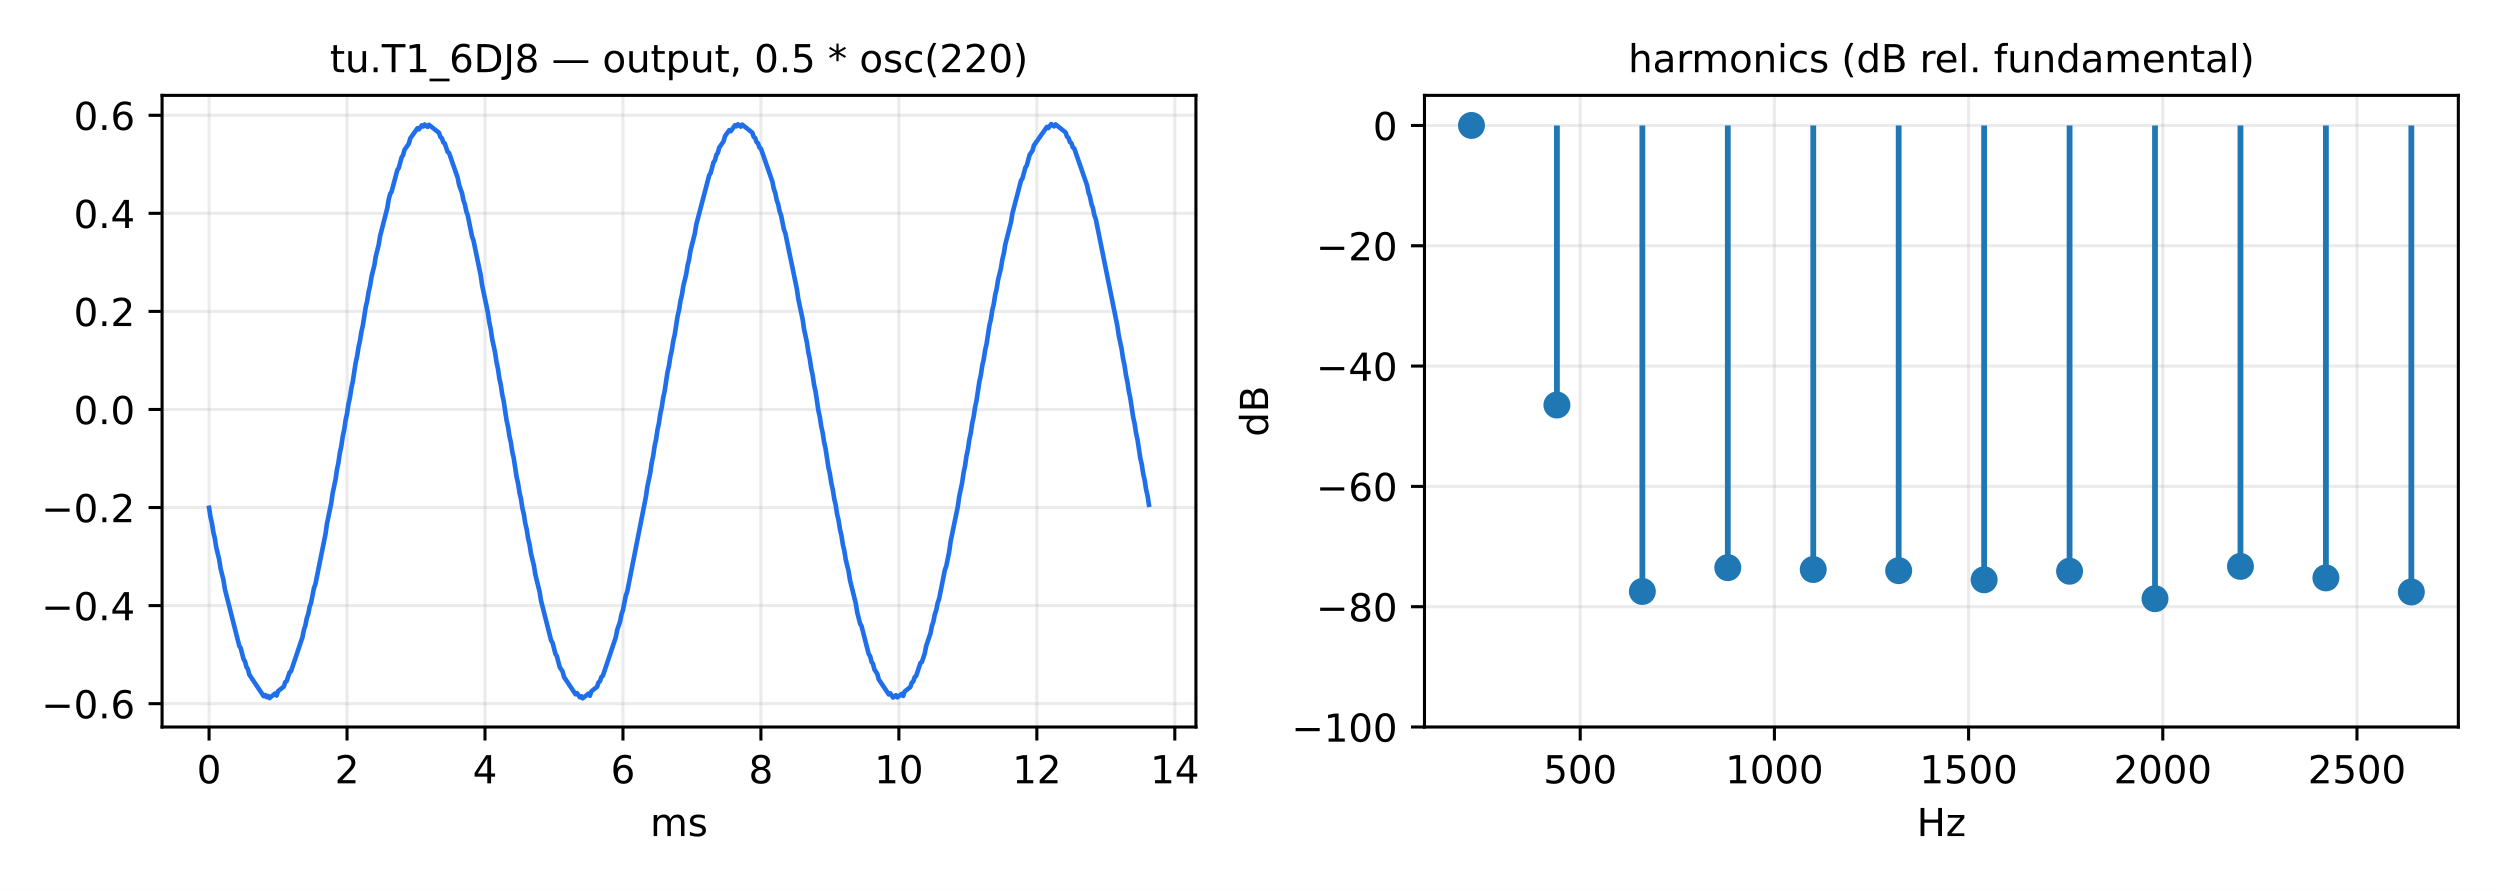
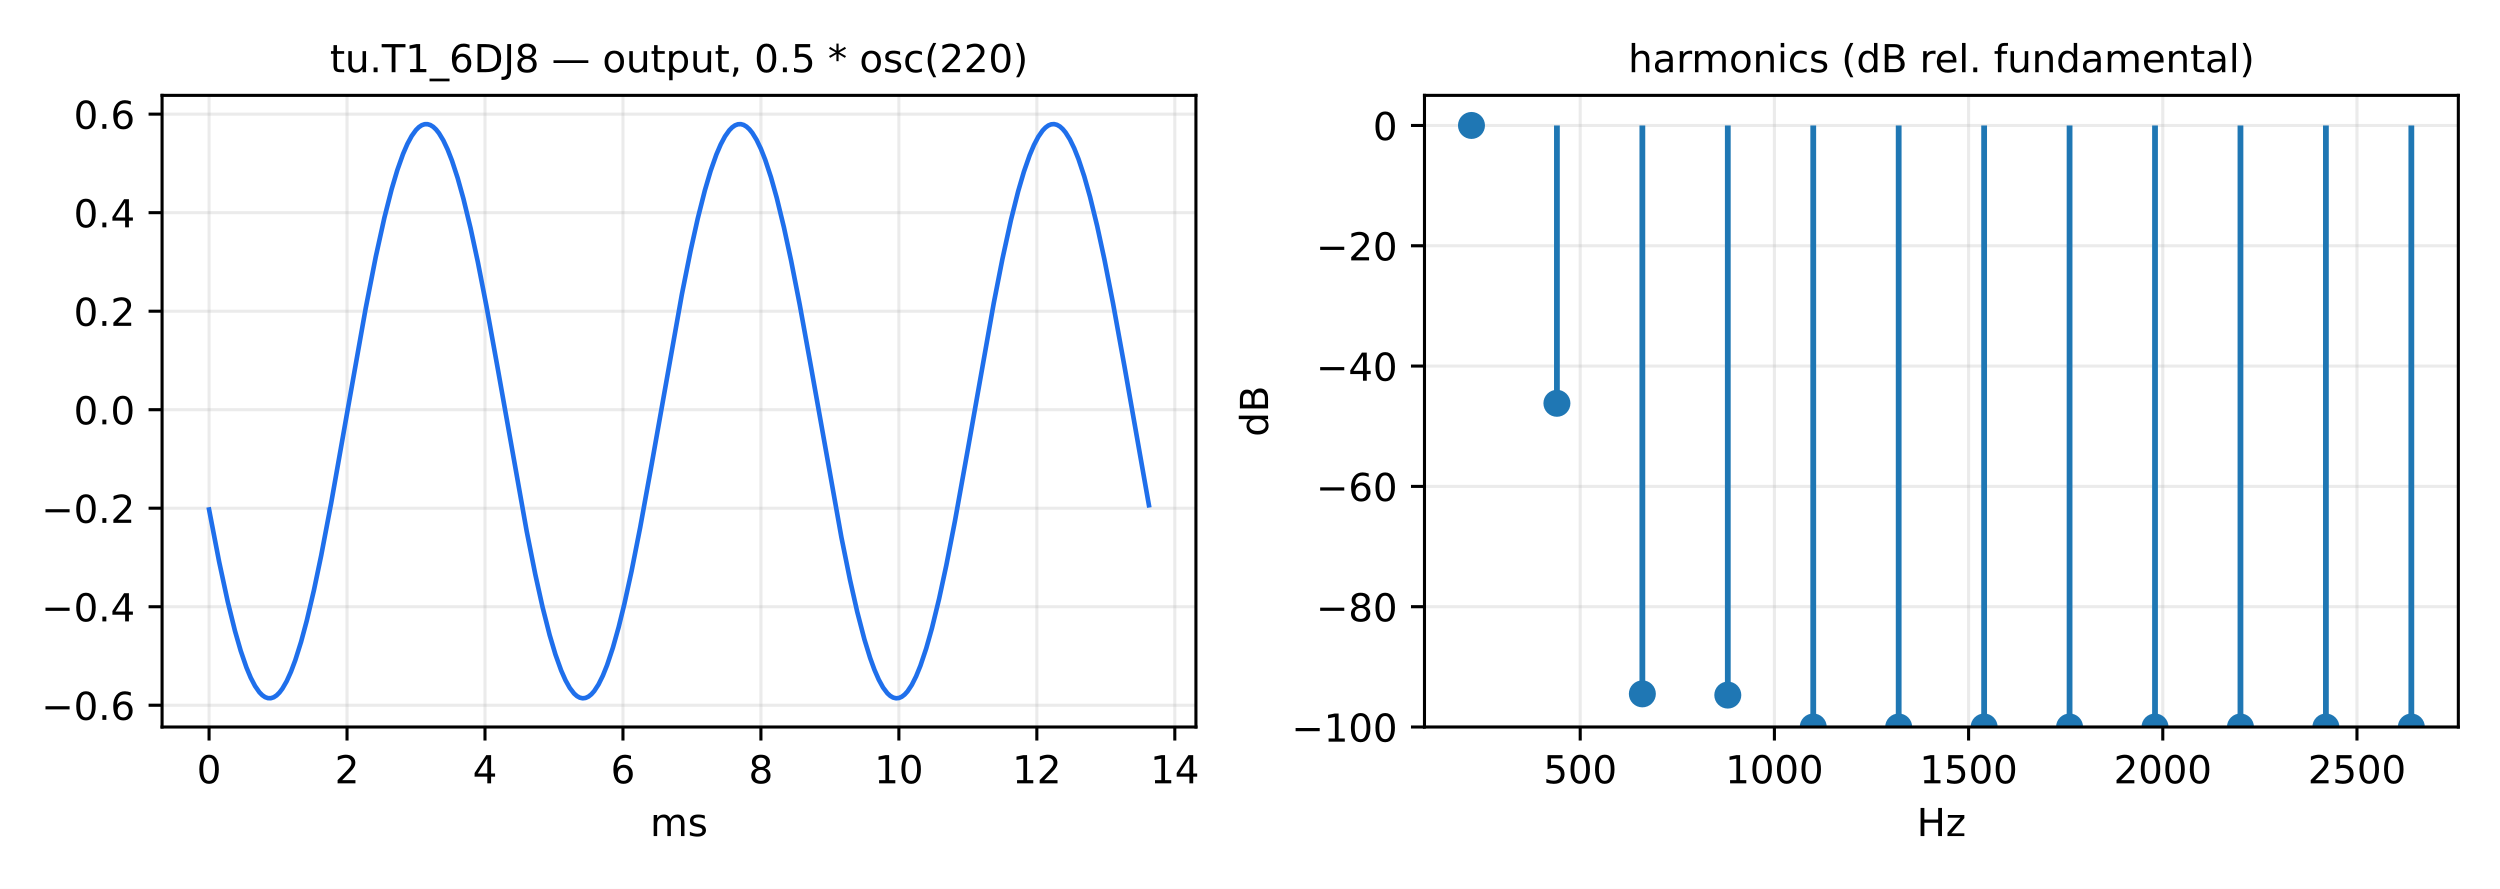
<svg xmlns="http://www.w3.org/2000/svg" xmlns:xlink="http://www.w3.org/1999/xlink" width="648pt" height="230.4pt" viewBox="0 0 648 230.4" version="1.1">
  <defs>
    <style type="text/css">*{stroke-linejoin: round; stroke-linecap: butt}</style>
  </defs>
  <g id="figure_1">
    <g id="patch_1">
      <path d="M 0 230.4  L 648 230.4  L 648 0  L 0 0  z " style="fill: #ffffff" />
    </g>
    <g id="axes_1">
      <g id="patch_2">
        <path d="M 42.01 188.44  L 309.985 188.44  L 309.985 24.72  L 42.01 24.72  z " style="fill: #ffffff" />
      </g>
      <g id="matplotlib.axis_1">
        <g id="xtick_1">
          <g id="line2d_1">
-             <path d="M 54.191 188.44  L 54.191 24.72  " clip-path="url(#p73aa0270fa)" style="fill: none; stroke: #b0b0b0; stroke-opacity: 0.25; stroke-width: 0.8; stroke-linecap: square" />
+             <path d="M 54.191 188.44  L 54.191 24.72  " clip-path="url(#p8ee1616e07)" style="fill: none; stroke: #b0b0b0; stroke-opacity: 0.25; stroke-width: 0.8; stroke-linecap: square" />
          </g>
          <g id="line2d_2">
            <defs>
-               <path id="mbf58090fbe" d="M 0 0  L 0 3.5  " style="stroke: #000000; stroke-width: 0.8" />
+               <path id="m1cba0ad9ae" d="M 0 0  L 0 3.5  " style="stroke: #000000; stroke-width: 0.8" />
            </defs>
            <g>
-               <use xlink:href="#mbf58090fbe" x="54.191" y="188.44" style="stroke: #000000; stroke-width: 0.8" />
+               <use xlink:href="#m1cba0ad9ae" x="54.191" y="188.44" style="stroke: #000000; stroke-width: 0.8" />
            </g>
          </g>
          <g id="text_1">
            <text style="font: 10px 'DejaVu Sans', 'Bitstream Vera Sans', 'Computer Modern Sans Serif', 'Lucida Grande', 'Verdana', 'Geneva', 'Lucid', 'Arial', 'Helvetica', 'Avant Garde', sans-serif; text-anchor: middle" x="54.191" y="203.038" transform="rotate(-0 54.19068 203.0384)">0</text>
          </g>
        </g>
        <g id="xtick_2">
          <g id="line2d_3">
-             <path d="M 89.95 188.44  L 89.95 24.72  " clip-path="url(#p73aa0270fa)" style="fill: none; stroke: #b0b0b0; stroke-opacity: 0.25; stroke-width: 0.8; stroke-linecap: square" />
+             <path d="M 89.95 188.44  L 89.95 24.72  " clip-path="url(#p8ee1616e07)" style="fill: none; stroke: #b0b0b0; stroke-opacity: 0.25; stroke-width: 0.8; stroke-linecap: square" />
          </g>
          <g id="line2d_4">
            <g>
-               <use xlink:href="#mbf58090fbe" x="89.95" y="188.44" style="stroke: #000000; stroke-width: 0.8" />
+               <use xlink:href="#m1cba0ad9ae" x="89.95" y="188.44" style="stroke: #000000; stroke-width: 0.8" />
            </g>
          </g>
          <g id="text_2">
            <text style="font: 10px 'DejaVu Sans', 'Bitstream Vera Sans', 'Computer Modern Sans Serif', 'Lucida Grande', 'Verdana', 'Geneva', 'Lucid', 'Arial', 'Helvetica', 'Avant Garde', sans-serif; text-anchor: middle" x="89.95" y="203.038" transform="rotate(-0 89.95048 203.0384)">2</text>
          </g>
        </g>
        <g id="xtick_3">
          <g id="line2d_5">
-             <path d="M 125.71 188.44  L 125.71 24.72  " clip-path="url(#p73aa0270fa)" style="fill: none; stroke: #b0b0b0; stroke-opacity: 0.25; stroke-width: 0.8; stroke-linecap: square" />
+             <path d="M 125.71 188.44  L 125.71 24.72  " clip-path="url(#p8ee1616e07)" style="fill: none; stroke: #b0b0b0; stroke-opacity: 0.25; stroke-width: 0.8; stroke-linecap: square" />
          </g>
          <g id="line2d_6">
            <g>
-               <use xlink:href="#mbf58090fbe" x="125.71" y="188.44" style="stroke: #000000; stroke-width: 0.8" />
+               <use xlink:href="#m1cba0ad9ae" x="125.71" y="188.44" style="stroke: #000000; stroke-width: 0.8" />
            </g>
          </g>
          <g id="text_3">
            <text style="font: 10px 'DejaVu Sans', 'Bitstream Vera Sans', 'Computer Modern Sans Serif', 'Lucida Grande', 'Verdana', 'Geneva', 'Lucid', 'Arial', 'Helvetica', 'Avant Garde', sans-serif; text-anchor: middle" x="125.71" y="203.038" transform="rotate(-0 125.7103 203.0384)">4</text>
          </g>
        </g>
        <g id="xtick_4">
          <g id="line2d_7">
-             <path d="M 161.47 188.44  L 161.47 24.72  " clip-path="url(#p73aa0270fa)" style="fill: none; stroke: #b0b0b0; stroke-opacity: 0.25; stroke-width: 0.8; stroke-linecap: square" />
+             <path d="M 161.47 188.44  L 161.47 24.72  " clip-path="url(#p8ee1616e07)" style="fill: none; stroke: #b0b0b0; stroke-opacity: 0.25; stroke-width: 0.8; stroke-linecap: square" />
          </g>
          <g id="line2d_8">
            <g>
-               <use xlink:href="#mbf58090fbe" x="161.47" y="188.44" style="stroke: #000000; stroke-width: 0.8" />
+               <use xlink:href="#m1cba0ad9ae" x="161.47" y="188.44" style="stroke: #000000; stroke-width: 0.8" />
            </g>
          </g>
          <g id="text_4">
            <text style="font: 10px 'DejaVu Sans', 'Bitstream Vera Sans', 'Computer Modern Sans Serif', 'Lucida Grande', 'Verdana', 'Geneva', 'Lucid', 'Arial', 'Helvetica', 'Avant Garde', sans-serif; text-anchor: middle" x="161.47" y="203.038" transform="rotate(-0 161.4701 203.0384)">6</text>
          </g>
        </g>
        <g id="xtick_5">
          <g id="line2d_9">
-             <path d="M 197.23 188.44  L 197.23 24.72  " clip-path="url(#p73aa0270fa)" style="fill: none; stroke: #b0b0b0; stroke-opacity: 0.25; stroke-width: 0.8; stroke-linecap: square" />
+             <path d="M 197.23 188.44  L 197.23 24.72  " clip-path="url(#p8ee1616e07)" style="fill: none; stroke: #b0b0b0; stroke-opacity: 0.25; stroke-width: 0.8; stroke-linecap: square" />
          </g>
          <g id="line2d_10">
            <g>
-               <use xlink:href="#mbf58090fbe" x="197.23" y="188.44" style="stroke: #000000; stroke-width: 0.8" />
+               <use xlink:href="#m1cba0ad9ae" x="197.23" y="188.44" style="stroke: #000000; stroke-width: 0.8" />
            </g>
          </g>
          <g id="text_5">
            <text style="font: 10px 'DejaVu Sans', 'Bitstream Vera Sans', 'Computer Modern Sans Serif', 'Lucida Grande', 'Verdana', 'Geneva', 'Lucid', 'Arial', 'Helvetica', 'Avant Garde', sans-serif; text-anchor: middle" x="197.23" y="203.038" transform="rotate(-0 197.2299 203.0384)">8</text>
          </g>
        </g>
        <g id="xtick_6">
          <g id="line2d_11">
-             <path d="M 232.99 188.44  L 232.99 24.72  " clip-path="url(#p73aa0270fa)" style="fill: none; stroke: #b0b0b0; stroke-opacity: 0.25; stroke-width: 0.8; stroke-linecap: square" />
+             <path d="M 232.99 188.44  L 232.99 24.72  " clip-path="url(#p8ee1616e07)" style="fill: none; stroke: #b0b0b0; stroke-opacity: 0.25; stroke-width: 0.8; stroke-linecap: square" />
          </g>
          <g id="line2d_12">
            <g>
-               <use xlink:href="#mbf58090fbe" x="232.99" y="188.44" style="stroke: #000000; stroke-width: 0.8" />
+               <use xlink:href="#m1cba0ad9ae" x="232.99" y="188.44" style="stroke: #000000; stroke-width: 0.8" />
            </g>
          </g>
          <g id="text_6">
            <text style="font: 10px 'DejaVu Sans', 'Bitstream Vera Sans', 'Computer Modern Sans Serif', 'Lucida Grande', 'Verdana', 'Geneva', 'Lucid', 'Arial', 'Helvetica', 'Avant Garde', sans-serif; text-anchor: middle" x="232.99" y="203.038" transform="rotate(-0 232.9897 203.0384)">10</text>
          </g>
        </g>
        <g id="xtick_7">
          <g id="line2d_13">
-             <path d="M 268.749 188.44  L 268.749 24.72  " clip-path="url(#p73aa0270fa)" style="fill: none; stroke: #b0b0b0; stroke-opacity: 0.25; stroke-width: 0.8; stroke-linecap: square" />
+             <path d="M 268.749 188.44  L 268.749 24.72  " clip-path="url(#p8ee1616e07)" style="fill: none; stroke: #b0b0b0; stroke-opacity: 0.25; stroke-width: 0.8; stroke-linecap: square" />
          </g>
          <g id="line2d_14">
            <g>
-               <use xlink:href="#mbf58090fbe" x="268.749" y="188.44" style="stroke: #000000; stroke-width: 0.8" />
+               <use xlink:href="#m1cba0ad9ae" x="268.749" y="188.44" style="stroke: #000000; stroke-width: 0.8" />
            </g>
          </g>
          <g id="text_7">
            <text style="font: 10px 'DejaVu Sans', 'Bitstream Vera Sans', 'Computer Modern Sans Serif', 'Lucida Grande', 'Verdana', 'Geneva', 'Lucid', 'Arial', 'Helvetica', 'Avant Garde', sans-serif; text-anchor: middle" x="268.749" y="203.038" transform="rotate(-0 268.7495 203.0384)">12</text>
          </g>
        </g>
        <g id="xtick_8">
          <g id="line2d_15">
-             <path d="M 304.509 188.44  L 304.509 24.72  " clip-path="url(#p73aa0270fa)" style="fill: none; stroke: #b0b0b0; stroke-opacity: 0.25; stroke-width: 0.8; stroke-linecap: square" />
+             <path d="M 304.509 188.44  L 304.509 24.72  " clip-path="url(#p8ee1616e07)" style="fill: none; stroke: #b0b0b0; stroke-opacity: 0.25; stroke-width: 0.8; stroke-linecap: square" />
          </g>
          <g id="line2d_16">
            <g>
-               <use xlink:href="#mbf58090fbe" x="304.509" y="188.44" style="stroke: #000000; stroke-width: 0.8" />
+               <use xlink:href="#m1cba0ad9ae" x="304.509" y="188.44" style="stroke: #000000; stroke-width: 0.8" />
            </g>
          </g>
          <g id="text_8">
            <text style="font: 10px 'DejaVu Sans', 'Bitstream Vera Sans', 'Computer Modern Sans Serif', 'Lucida Grande', 'Verdana', 'Geneva', 'Lucid', 'Arial', 'Helvetica', 'Avant Garde', sans-serif; text-anchor: middle" x="304.509" y="203.038" transform="rotate(-0 304.5093 203.0384)">14</text>
          </g>
        </g>
        <g id="text_9">
          <text style="font: 10px 'DejaVu Sans', 'Bitstream Vera Sans', 'Computer Modern Sans Serif', 'Lucida Grande', 'Verdana', 'Geneva', 'Lucid', 'Arial', 'Helvetica', 'Avant Garde', sans-serif; text-anchor: middle" x="175.998" y="216.717" transform="rotate(-0 175.9975 216.7166)">ms</text>
        </g>
      </g>
      <g id="matplotlib.axis_2">
        <g id="ytick_1">
          <g id="line2d_17">
-             <path d="M 42.01 182.394  L 309.985 182.394  " clip-path="url(#p73aa0270fa)" style="fill: none; stroke: #b0b0b0; stroke-opacity: 0.25; stroke-width: 0.8; stroke-linecap: square" />
+             <path d="M 42.01 182.795  L 309.985 182.795  " clip-path="url(#p8ee1616e07)" style="fill: none; stroke: #b0b0b0; stroke-opacity: 0.25; stroke-width: 0.8; stroke-linecap: square" />
          </g>
          <g id="line2d_18">
            <defs>
-               <path id="md493f08370" d="M 0 0  L -3.5 0  " style="stroke: #000000; stroke-width: 0.8" />
+               <path id="m08fa1c7a8c" d="M 0 0  L -3.5 0  " style="stroke: #000000; stroke-width: 0.8" />
            </defs>
            <g>
-               <use xlink:href="#md493f08370" x="42.01" y="182.394" style="stroke: #000000; stroke-width: 0.8" />
+               <use xlink:href="#m08fa1c7a8c" x="42.01" y="182.795" style="stroke: #000000; stroke-width: 0.8" />
            </g>
          </g>
          <g id="text_10">
-             <text style="font: 10px 'DejaVu Sans', 'Bitstream Vera Sans', 'Computer Modern Sans Serif', 'Lucida Grande', 'Verdana', 'Geneva', 'Lucid', 'Arial', 'Helvetica', 'Avant Garde', sans-serif; text-anchor: end" x="35.01" y="186.193" transform="rotate(-0 35.01 186.1932)">−0.6</text>
+             <text style="font: 10px 'DejaVu Sans', 'Bitstream Vera Sans', 'Computer Modern Sans Serif', 'Lucida Grande', 'Verdana', 'Geneva', 'Lucid', 'Arial', 'Helvetica', 'Avant Garde', sans-serif; text-anchor: end" x="35.01" y="186.594" transform="rotate(-0 35.01 186.5943)">−0.6</text>
          </g>
        </g>
        <g id="ytick_2">
          <g id="line2d_19">
-             <path d="M 42.01 156.976  L 309.985 156.976  " clip-path="url(#p73aa0270fa)" style="fill: none; stroke: #b0b0b0; stroke-opacity: 0.25; stroke-width: 0.8; stroke-linecap: square" />
+             <path d="M 42.01 157.261  L 309.985 157.261  " clip-path="url(#p8ee1616e07)" style="fill: none; stroke: #b0b0b0; stroke-opacity: 0.25; stroke-width: 0.8; stroke-linecap: square" />
          </g>
          <g id="line2d_20">
            <g>
-               <use xlink:href="#md493f08370" x="42.01" y="156.976" style="stroke: #000000; stroke-width: 0.8" />
+               <use xlink:href="#m08fa1c7a8c" x="42.01" y="157.261" style="stroke: #000000; stroke-width: 0.8" />
            </g>
          </g>
          <g id="text_11">
-             <text style="font: 10px 'DejaVu Sans', 'Bitstream Vera Sans', 'Computer Modern Sans Serif', 'Lucida Grande', 'Verdana', 'Geneva', 'Lucid', 'Arial', 'Helvetica', 'Avant Garde', sans-serif; text-anchor: end" x="35.01" y="160.775" transform="rotate(-0 35.01 160.7748)">−0.4</text>
+             <text style="font: 10px 'DejaVu Sans', 'Bitstream Vera Sans', 'Computer Modern Sans Serif', 'Lucida Grande', 'Verdana', 'Geneva', 'Lucid', 'Arial', 'Helvetica', 'Avant Garde', sans-serif; text-anchor: end" x="35.01" y="161.06" transform="rotate(-0 35.01 161.06)">−0.4</text>
          </g>
        </g>
        <g id="ytick_3">
          <g id="line2d_21">
-             <path d="M 42.01 131.557  L 309.985 131.557  " clip-path="url(#p73aa0270fa)" style="fill: none; stroke: #b0b0b0; stroke-opacity: 0.25; stroke-width: 0.8; stroke-linecap: square" />
+             <path d="M 42.01 131.726  L 309.985 131.726  " clip-path="url(#p8ee1616e07)" style="fill: none; stroke: #b0b0b0; stroke-opacity: 0.25; stroke-width: 0.8; stroke-linecap: square" />
          </g>
          <g id="line2d_22">
            <g>
-               <use xlink:href="#md493f08370" x="42.01" y="131.557" style="stroke: #000000; stroke-width: 0.8" />
+               <use xlink:href="#m08fa1c7a8c" x="42.01" y="131.726" style="stroke: #000000; stroke-width: 0.8" />
            </g>
          </g>
          <g id="text_12">
-             <text style="font: 10px 'DejaVu Sans', 'Bitstream Vera Sans', 'Computer Modern Sans Serif', 'Lucida Grande', 'Verdana', 'Geneva', 'Lucid', 'Arial', 'Helvetica', 'Avant Garde', sans-serif; text-anchor: end" x="35.01" y="135.356" transform="rotate(-0 35.01 135.3565)">−0.2</text>
+             <text style="font: 10px 'DejaVu Sans', 'Bitstream Vera Sans', 'Computer Modern Sans Serif', 'Lucida Grande', 'Verdana', 'Geneva', 'Lucid', 'Arial', 'Helvetica', 'Avant Garde', sans-serif; text-anchor: end" x="35.01" y="135.526" transform="rotate(-0 35.01 135.5256)">−0.2</text>
          </g>
        </g>
        <g id="ytick_4">
          <g id="line2d_23">
-             <path d="M 42.01 106.139  L 309.985 106.139  " clip-path="url(#p73aa0270fa)" style="fill: none; stroke: #b0b0b0; stroke-opacity: 0.25; stroke-width: 0.8; stroke-linecap: square" />
+             <path d="M 42.01 106.192  L 309.985 106.192  " clip-path="url(#p8ee1616e07)" style="fill: none; stroke: #b0b0b0; stroke-opacity: 0.25; stroke-width: 0.8; stroke-linecap: square" />
          </g>
          <g id="line2d_24">
            <g>
-               <use xlink:href="#md493f08370" x="42.01" y="106.139" style="stroke: #000000; stroke-width: 0.8" />
+               <use xlink:href="#m08fa1c7a8c" x="42.01" y="106.192" style="stroke: #000000; stroke-width: 0.8" />
            </g>
          </g>
          <g id="text_13">
-             <text style="font: 10px 'DejaVu Sans', 'Bitstream Vera Sans', 'Computer Modern Sans Serif', 'Lucida Grande', 'Verdana', 'Geneva', 'Lucid', 'Arial', 'Helvetica', 'Avant Garde', sans-serif; text-anchor: end" x="35.01" y="109.938" transform="rotate(-0 35.01 109.9381)">0.0</text>
+             <text style="font: 10px 'DejaVu Sans', 'Bitstream Vera Sans', 'Computer Modern Sans Serif', 'Lucida Grande', 'Verdana', 'Geneva', 'Lucid', 'Arial', 'Helvetica', 'Avant Garde', sans-serif; text-anchor: end" x="35.01" y="109.991" transform="rotate(-0 35.01 109.9913)">0.0</text>
          </g>
        </g>
        <g id="ytick_5">
          <g id="line2d_25">
-             <path d="M 42.01 80.721  L 309.985 80.721  " clip-path="url(#p73aa0270fa)" style="fill: none; stroke: #b0b0b0; stroke-opacity: 0.25; stroke-width: 0.8; stroke-linecap: square" />
+             <path d="M 42.01 80.658  L 309.985 80.658  " clip-path="url(#p8ee1616e07)" style="fill: none; stroke: #b0b0b0; stroke-opacity: 0.25; stroke-width: 0.8; stroke-linecap: square" />
          </g>
          <g id="line2d_26">
            <g>
-               <use xlink:href="#md493f08370" x="42.01" y="80.721" style="stroke: #000000; stroke-width: 0.8" />
+               <use xlink:href="#m08fa1c7a8c" x="42.01" y="80.658" style="stroke: #000000; stroke-width: 0.8" />
            </g>
          </g>
          <g id="text_14">
-             <text style="font: 10px 'DejaVu Sans', 'Bitstream Vera Sans', 'Computer Modern Sans Serif', 'Lucida Grande', 'Verdana', 'Geneva', 'Lucid', 'Arial', 'Helvetica', 'Avant Garde', sans-serif; text-anchor: end" x="35.01" y="84.52" transform="rotate(-0 35.01 84.51972)">0.2</text>
+             <text style="font: 10px 'DejaVu Sans', 'Bitstream Vera Sans', 'Computer Modern Sans Serif', 'Lucida Grande', 'Verdana', 'Geneva', 'Lucid', 'Arial', 'Helvetica', 'Avant Garde', sans-serif; text-anchor: end" x="35.01" y="84.457" transform="rotate(-0 35.01 84.45697)">0.2</text>
          </g>
        </g>
        <g id="ytick_6">
          <g id="line2d_27">
-             <path d="M 42.01 55.302  L 309.985 55.302  " clip-path="url(#p73aa0270fa)" style="fill: none; stroke: #b0b0b0; stroke-opacity: 0.25; stroke-width: 0.8; stroke-linecap: square" />
+             <path d="M 42.01 55.123  L 309.985 55.123  " clip-path="url(#p8ee1616e07)" style="fill: none; stroke: #b0b0b0; stroke-opacity: 0.25; stroke-width: 0.8; stroke-linecap: square" />
          </g>
          <g id="line2d_28">
            <g>
-               <use xlink:href="#md493f08370" x="42.01" y="55.302" style="stroke: #000000; stroke-width: 0.8" />
+               <use xlink:href="#m08fa1c7a8c" x="42.01" y="55.123" style="stroke: #000000; stroke-width: 0.8" />
            </g>
          </g>
          <g id="text_15">
-             <text style="font: 10px 'DejaVu Sans', 'Bitstream Vera Sans', 'Computer Modern Sans Serif', 'Lucida Grande', 'Verdana', 'Geneva', 'Lucid', 'Arial', 'Helvetica', 'Avant Garde', sans-serif; text-anchor: end" x="35.01" y="59.101" transform="rotate(-0 35.01 59.10136)">0.4</text>
+             <text style="font: 10px 'DejaVu Sans', 'Bitstream Vera Sans', 'Computer Modern Sans Serif', 'Lucida Grande', 'Verdana', 'Geneva', 'Lucid', 'Arial', 'Helvetica', 'Avant Garde', sans-serif; text-anchor: end" x="35.01" y="58.923" transform="rotate(-0 35.01 58.92263)">0.4</text>
          </g>
        </g>
        <g id="ytick_7">
          <g id="line2d_29">
-             <path d="M 42.01 29.884  L 309.985 29.884  " clip-path="url(#p73aa0270fa)" style="fill: none; stroke: #b0b0b0; stroke-opacity: 0.25; stroke-width: 0.8; stroke-linecap: square" />
+             <path d="M 42.01 29.589  L 309.985 29.589  " clip-path="url(#p8ee1616e07)" style="fill: none; stroke: #b0b0b0; stroke-opacity: 0.25; stroke-width: 0.8; stroke-linecap: square" />
          </g>
          <g id="line2d_30">
            <g>
-               <use xlink:href="#md493f08370" x="42.01" y="29.884" style="stroke: #000000; stroke-width: 0.8" />
+               <use xlink:href="#m08fa1c7a8c" x="42.01" y="29.589" style="stroke: #000000; stroke-width: 0.8" />
            </g>
          </g>
          <g id="text_16">
-             <text style="font: 10px 'DejaVu Sans', 'Bitstream Vera Sans', 'Computer Modern Sans Serif', 'Lucida Grande', 'Verdana', 'Geneva', 'Lucid', 'Arial', 'Helvetica', 'Avant Garde', sans-serif; text-anchor: end" x="35.01" y="33.683" transform="rotate(-0 35.01 33.683)">0.6</text>
+             <text style="font: 10px 'DejaVu Sans', 'Bitstream Vera Sans', 'Computer Modern Sans Serif', 'Lucida Grande', 'Verdana', 'Geneva', 'Lucid', 'Arial', 'Helvetica', 'Avant Garde', sans-serif; text-anchor: end" x="35.01" y="33.388" transform="rotate(-0 35.01 33.3883)">0.6</text>
          </g>
        </g>
      </g>
      <g id="line2d_31">
-         <path d="M 54.191 131.631  L 54.563 134.034  L 54.936 135.594  L 55.308 137.984  L 55.681 139.529  L 56.053 141.907  L 56.798 144.964  L 57.171 147.324  L 57.916 150.343  L 58.288 152.685  L 62.013 167.383  L 62.386 167.979  L 63.131 170.853  L 63.503 171.437  L 63.876 172.864  L 64.248 173.44  L 64.621 174.86  L 68.346 180.449  L 68.718 180.148  L 69.091 180.696  L 69.463 180.395  L 69.836 180.942  L 71.326 179.738  L 71.698 180.289  L 72.071 179.14  L 73.561 177.964  L 73.933 176.825  L 74.306 176.539  L 75.051 174.276  L 75.423 174  L 78.403 165.149  L 78.776 163.217  L 79.148 162.139  L 79.521 160.22  L 79.893 159.156  L 80.266 157.25  L 80.638 156.198  L 81.383 152.421  L 81.756 151.39  L 84.363 138.466  L 84.736 135.811  L 85.853 130.431  L 86.226 127.814  L 86.97 124.291  L 87.343 121.703  L 87.715 119.965  L 88.088 117.398  L 88.46 115.68  L 88.833 113.133  L 89.205 111.434  L 89.578 108.907  L 89.95 107.227  L 90.323 104.721  L 90.695 103.059  L 91.068 100.573  L 91.44 98.93  L 92.185 94.008  L 92.558 92.396  L 92.93 89.96  L 93.303 88.366  L 93.675 85.95  L 94.048 84.374  L 94.793 79.591  L 95.165 78.044  L 95.538 75.677  L 95.91 74.148  L 96.283 71.8  L 97.028 68.784  L 97.4 66.462  L 98.145 63.495  L 98.518 61.198  L 100.38 53.95  L 100.753 51.7  L 101.125 50.281  L 101.498 49.687  L 102.988 44.086  L 103.36 43.519  L 104.105 40.763  L 104.478 40.21  L 104.85 38.844  L 105.968 37.22  L 106.34 35.868  L 108.203 33.237  L 108.575 33.533  L 109.32 32.494  L 109.693 32.793  L 110.065 32.276  L 110.81 32.873  L 111.183 32.356  L 113.79 34.422  L 114.163 35.526  L 114.535 35.812  L 114.908 36.911  L 115.28 37.191  L 116.025 39.374  L 116.398 39.644  L 118.633 46.085  L 119.005 47.959  L 119.75 50.059  L 120.123 51.919  L 120.495 52.956  L 120.868 54.805  L 121.24 55.831  L 122.358 61.329  L 122.73 62.329  L 124.593 71.342  L 124.965 73.947  L 126.455 81.004  L 126.828 83.576  L 127.2 85.315  L 127.573 87.872  L 128.318 91.314  L 128.69 93.851  L 129.063 95.553  L 129.435 98.077  L 129.808 99.764  L 130.18 102.273  L 130.553 103.945  L 131.298 108.928  L 131.67 110.576  L 132.043 113.049  L 132.415 114.683  L 132.788 117.143  L 133.16 118.762  L 133.905 123.646  L 134.278 125.242  L 134.65 127.667  L 135.023 129.249  L 135.395 131.66  L 135.768 133.228  L 136.14 135.626  L 136.513 137.18  L 136.885 139.565  L 137.258 141.105  L 137.63 143.477  L 138.375 146.524  L 138.748 148.878  L 139.865 153.382  L 140.238 155.715  L 142.845 165.983  L 143.218 166.585  L 143.963 169.468  L 144.335 170.057  L 145.08 172.916  L 145.825 174.065  L 146.198 175.483  L 149.178 179.953  L 149.55 179.654  L 150.295 180.753  L 150.668 180.451  L 151.04 180.998  L 152.53 179.793  L 152.903 180.343  L 153.275 179.194  L 154.765 178.018  L 155.138 176.878  L 155.51 176.592  L 155.883 175.458  L 156.255 175.177  L 159.608 165.196  L 159.98 163.264  L 160.725 161.113  L 161.098 159.199  L 161.47 158.138  L 162.215 154.345  L 162.588 153.305  L 167.43 128.681  L 167.803 126.072  L 168.548 122.565  L 168.92 119.985  L 169.293 118.255  L 169.665 115.696  L 170.038 113.985  L 170.41 111.447  L 170.783 109.755  L 171.155 107.236  L 171.528 105.564  L 171.9 103.065  L 172.273 101.411  L 173.018 96.466  L 173.39 94.842  L 173.763 92.395  L 174.135 90.789  L 174.508 88.362  L 174.88 86.775  L 175.625 81.969  L 175.998 80.411  L 176.37 78.033  L 176.742 76.493  L 177.115 74.134  L 177.86 71.097  L 178.232 68.764  L 178.605 67.266  L 178.977 64.951  L 180.095 60.531  L 180.467 58.249  L 183.82 45.441  L 184.192 44.869  L 184.937 42.099  L 185.31 41.542  L 185.682 40.169  L 186.055 39.62  L 186.427 38.256  L 187.545 36.64  L 187.917 35.29  L 189.035 33.713  L 189.407 34.006  L 190.525 32.446  L 190.897 32.744  L 191.27 32.227  L 192.015 32.825  L 192.387 32.308  L 194.995 34.375  L 195.367 35.48  L 195.74 35.766  L 196.112 36.865  L 196.485 37.145  L 196.857 38.239  L 197.23 38.514  L 200.21 47.103  L 200.582 48.974  L 200.955 50.022  L 201.327 51.882  L 201.7 52.919  L 202.072 54.769  L 202.445 55.794  L 203.19 59.466  L 203.562 60.474  L 206.542 74.87  L 206.915 77.463  L 208.032 82.727  L 208.405 85.294  L 209.15 88.753  L 209.522 91.299  L 209.895 93.011  L 210.267 95.543  L 210.64 97.239  L 211.012 99.757  L 211.385 101.438  L 212.13 106.437  L 212.502 108.094  L 212.875 110.576  L 213.247 112.218  L 213.62 114.686  L 213.992 116.314  L 214.737 121.214  L 215.11 122.819  L 215.482 125.252  L 215.855 126.842  L 216.227 129.262  L 216.6 130.838  L 216.972 133.244  L 217.345 134.806  L 217.717 137.199  L 218.09 138.747  L 218.462 141.127  L 218.835 142.662  L 219.207 145.029  L 219.952 148.064  L 220.325 150.414  L 221.815 156.387  L 222.187 158.709  L 222.932 161.648  L 223.305 162.266  L 225.167 169.512  L 225.54 170.101  L 225.912 171.533  L 226.285 172.114  L 226.657 173.539  L 227.402 174.683  L 227.775 176.099  L 230.382 180.001  L 230.755 179.702  L 231.5 180.8  L 232.245 180.197  L 232.617 180.746  L 233.735 179.843  L 234.107 180.393  L 234.48 179.244  L 235.97 178.067  L 236.342 176.927  L 236.715 176.64  L 237.087 175.506  L 237.46 175.225  L 238.577 171.855  L 238.95 171.589  L 239.695 169.368  L 240.067 167.418  L 241.185 164.146  L 241.557 162.219  L 241.93 161.145  L 242.302 159.231  L 242.675 158.17  L 243.047 156.269  L 243.42 155.221  L 244.91 147.719  L 245.282 146.707  L 246.027 143.015  L 246.4 140.339  L 248.262 131.311  L 248.635 128.691  L 249.38 125.159  L 249.752 122.568  L 250.125 120.826  L 250.497 118.255  L 250.87 116.532  L 251.242 113.981  L 251.615 112.278  L 251.987 109.748  L 252.36 108.064  L 252.732 105.553  L 253.105 103.888  L 253.85 98.919  L 254.222 97.284  L 254.595 94.825  L 254.967 93.209  L 255.34 90.769  L 255.712 89.171  L 256.457 84.343  L 256.83 82.774  L 257.202 80.385  L 257.575 78.834  L 257.947 76.464  L 258.32 74.931  L 258.692 72.579  L 259.437 69.556  L 259.81 67.23  L 260.182 65.74  L 260.555 63.432  L 262.045 57.58  L 262.417 55.312  L 264.652 46.795  L 265.025 46.216  L 265.769 43.435  L 266.142 42.871  L 266.887 40.12  L 267.632 39.024  L 268.004 37.663  L 271.357 32.9  L 271.729 33.197  L 272.474 32.162  L 273.219 32.76  L 273.592 32.243  L 276.199 34.313  L 276.572 35.417  L 276.944 35.704  L 277.317 36.803  L 277.689 37.084  L 278.062 38.178  L 278.434 38.453  L 281.787 48.099  L 282.159 49.966  L 282.532 51.01  L 282.904 52.867  L 283.277 53.9  L 283.649 55.746  L 284.022 56.768  L 289.609 84.437  L 289.982 86.998  L 290.727 90.446  L 291.099 92.986  L 291.472 94.691  L 291.844 97.217  L 292.217 98.908  L 292.589 101.42  L 292.962 103.095  L 293.707 108.083  L 294.079 109.735  L 294.452 112.211  L 294.824 113.847  L 295.569 118.764  L 295.942 120.378  L 296.314 122.818  L 296.687 124.417  L 297.059 126.845  L 297.432 128.43  L 297.804 130.844  L 297.804 130.844  " clip-path="url(#p73aa0270fa)" style="fill: none; stroke: #1f6feb; stroke-width: 1.2; stroke-linecap: square" />
+         <path d="M 54.191 132.071  L 56.798 145.602  L 59.033 155.97  L 60.896 163.497  L 62.386 168.672  L 63.876 173.006  L 64.993 175.675  L 66.111 177.819  L 67.228 179.427  L 67.973 180.186  L 68.718 180.7  L 69.463 180.963  L 70.208 180.974  L 70.953 180.731  L 71.698 180.239  L 72.443 179.498  L 73.188 178.51  L 74.306 176.573  L 75.423 174.104  L 76.541 171.122  L 78.031 166.391  L 79.521 160.854  L 81.383 152.921  L 83.246 144.023  L 85.853 130.316  L 89.578 109.242  L 94.793 79.872  L 97.4 66.551  L 99.635 56.416  L 101.498 49.094  L 102.988 44.083  L 104.478 39.884  L 105.595 37.306  L 106.713 35.237  L 107.83 33.69  L 108.575 32.952  L 109.32 32.455  L 110.065 32.198  L 110.81 32.186  L 111.555 32.412  L 112.3 32.88  L 113.045 33.588  L 113.79 34.532  L 114.908 36.386  L 116.025 38.754  L 117.143 41.619  L 118.633 46.176  L 120.123 51.524  L 121.985 59.21  L 123.848 67.875  L 126.083 79.32  L 129.063 95.796  L 136.513 137.671  L 138.748 148.881  L 140.61 157.278  L 142.473 164.621  L 143.963 169.624  L 145.453 173.786  L 146.57 176.314  L 147.688 178.312  L 148.805 179.765  L 149.55 180.427  L 150.295 180.838  L 151.04 180.998  L 151.785 180.903  L 152.53 180.56  L 153.275 179.966  L 154.02 179.124  L 155.138 177.4  L 156.255 175.139  L 157.373 172.357  L 158.863 167.876  L 160.353 162.569  L 161.843 156.514  L 163.705 148.016  L 165.94 136.696  L 168.92 120.298  L 176.742 76.285  L 178.977 65.089  L 180.84 56.705  L 182.702 49.343  L 184.192 44.289  L 185.682 40.058  L 186.8 37.45  L 187.917 35.345  L 189.035 33.766  L 189.78 33.011  L 190.525 32.491  L 191.27 32.213  L 192.015 32.176  L 192.76 32.382  L 193.505 32.828  L 194.25 33.513  L 194.995 34.436  L 196.112 36.259  L 197.23 38.596  L 198.347 41.432  L 199.837 45.95  L 201.327 51.263  L 203.19 58.915  L 205.052 67.548  L 207.287 78.957  L 210.267 95.408  L 218.09 139.263  L 220.325 150.322  L 222.187 158.558  L 224.05 165.712  L 225.54 170.547  L 226.657 173.614  L 227.775 176.173  L 228.892 178.209  L 230.01 179.695  L 230.755 180.375  L 231.5 180.81  L 232.245 180.993  L 232.99 180.924  L 233.735 180.601  L 234.48 180.03  L 235.225 179.21  L 236.342 177.52  L 237.46 175.291  L 238.577 172.54  L 240.067 168.097  L 241.557 162.829  L 243.42 155.189  L 245.282 146.537  L 247.517 135.081  L 250.87 116.434  L 257.575 78.608  L 259.81 67.205  L 262.045 56.989  L 263.907 49.586  L 265.397 44.504  L 266.887 40.228  L 268.004 37.591  L 269.122 35.459  L 270.239 33.848  L 270.984 33.068  L 271.729 32.526  L 272.474 32.229  L 273.219 32.17  L 273.964 32.352  L 274.709 32.776  L 275.454 33.442  L 276.199 34.343  L 277.317 36.134  L 278.434 38.44  L 279.552 41.245  L 281.042 45.728  L 282.532 51.004  L 284.394 58.617  L 286.257 67.217  L 288.492 78.595  L 291.472 95.022  L 297.804 130.965  L 297.804 130.965  " clip-path="url(#p8ee1616e07)" style="fill: none; stroke: #1f6feb; stroke-width: 1.2; stroke-linecap: square" />
      </g>
      <g id="patch_3">
        <path d="M 42.01 188.44  L 42.01 24.72  " style="fill: none; stroke: #000000; stroke-width: 0.8; stroke-linejoin: miter; stroke-linecap: square" />
      </g>
      <g id="patch_4">
        <path d="M 309.985 188.44  L 309.985 24.72  " style="fill: none; stroke: #000000; stroke-width: 0.8; stroke-linejoin: miter; stroke-linecap: square" />
      </g>
      <g id="patch_5">
        <path d="M 42.01 188.44  L 309.985 188.44  " style="fill: none; stroke: #000000; stroke-width: 0.8; stroke-linejoin: miter; stroke-linecap: square" />
      </g>
      <g id="patch_6">
        <path d="M 42.01 24.72  L 309.985 24.72  " style="fill: none; stroke: #000000; stroke-width: 0.8; stroke-linejoin: miter; stroke-linecap: square" />
      </g>
      <g id="text_17">
        <text style="font: 10px 'DejaVu Sans', 'Bitstream Vera Sans', 'Computer Modern Sans Serif', 'Lucida Grande', 'Verdana', 'Geneva', 'Lucid', 'Arial', 'Helvetica', 'Avant Garde', sans-serif; text-anchor: middle" x="175.998" y="18.72" transform="rotate(-0 175.9975 18.72)">tu.T1_6DJ8 — output, 0.5 * osc(220)</text>
      </g>
    </g>
    <g id="axes_2">
      <g id="patch_7">
        <path d="M 369.225 188.44  L 637.2 188.44  L 637.2 24.72  L 369.225 24.72  z " style="fill: #ffffff" />
      </g>
      <g id="matplotlib.axis_3">
        <g id="xtick_9">
          <g id="line2d_32">
-             <path d="M 409.592 188.44  L 409.592 24.72  " clip-path="url(#pfac81bca46)" style="fill: none; stroke: #b0b0b0; stroke-opacity: 0.25; stroke-width: 0.8; stroke-linecap: square" />
+             <path d="M 409.592 188.44  L 409.592 24.72  " clip-path="url(#pe20847e0ff)" style="fill: none; stroke: #b0b0b0; stroke-opacity: 0.25; stroke-width: 0.8; stroke-linecap: square" />
          </g>
          <g id="line2d_33">
            <g>
-               <use xlink:href="#mbf58090fbe" x="409.592" y="188.44" style="stroke: #000000; stroke-width: 0.8" />
+               <use xlink:href="#m1cba0ad9ae" x="409.592" y="188.44" style="stroke: #000000; stroke-width: 0.8" />
            </g>
          </g>
          <g id="text_18">
            <text style="font: 10px 'DejaVu Sans', 'Bitstream Vera Sans', 'Computer Modern Sans Serif', 'Lucida Grande', 'Verdana', 'Geneva', 'Lucid', 'Arial', 'Helvetica', 'Avant Garde', sans-serif; text-anchor: middle" x="409.592" y="203.038" transform="rotate(-0 409.5924 203.0384)">500</text>
          </g>
        </g>
        <g id="xtick_10">
          <g id="line2d_34">
-             <path d="M 459.926 188.44  L 459.926 24.72  " clip-path="url(#pfac81bca46)" style="fill: none; stroke: #b0b0b0; stroke-opacity: 0.25; stroke-width: 0.8; stroke-linecap: square" />
+             <path d="M 459.926 188.44  L 459.926 24.72  " clip-path="url(#pe20847e0ff)" style="fill: none; stroke: #b0b0b0; stroke-opacity: 0.25; stroke-width: 0.8; stroke-linecap: square" />
          </g>
          <g id="line2d_35">
            <g>
-               <use xlink:href="#mbf58090fbe" x="459.926" y="188.44" style="stroke: #000000; stroke-width: 0.8" />
+               <use xlink:href="#m1cba0ad9ae" x="459.926" y="188.44" style="stroke: #000000; stroke-width: 0.8" />
            </g>
          </g>
          <g id="text_19">
            <text style="font: 10px 'DejaVu Sans', 'Bitstream Vera Sans', 'Computer Modern Sans Serif', 'Lucida Grande', 'Verdana', 'Geneva', 'Lucid', 'Arial', 'Helvetica', 'Avant Garde', sans-serif; text-anchor: middle" x="459.926" y="203.038" transform="rotate(-0 459.9258 203.0384)">1000</text>
          </g>
        </g>
        <g id="xtick_11">
          <g id="line2d_36">
-             <path d="M 510.259 188.44  L 510.259 24.72  " clip-path="url(#pfac81bca46)" style="fill: none; stroke: #b0b0b0; stroke-opacity: 0.25; stroke-width: 0.8; stroke-linecap: square" />
+             <path d="M 510.259 188.44  L 510.259 24.72  " clip-path="url(#pe20847e0ff)" style="fill: none; stroke: #b0b0b0; stroke-opacity: 0.25; stroke-width: 0.8; stroke-linecap: square" />
          </g>
          <g id="line2d_37">
            <g>
-               <use xlink:href="#mbf58090fbe" x="510.259" y="188.44" style="stroke: #000000; stroke-width: 0.8" />
+               <use xlink:href="#m1cba0ad9ae" x="510.259" y="188.44" style="stroke: #000000; stroke-width: 0.8" />
            </g>
          </g>
          <g id="text_20">
            <text style="font: 10px 'DejaVu Sans', 'Bitstream Vera Sans', 'Computer Modern Sans Serif', 'Lucida Grande', 'Verdana', 'Geneva', 'Lucid', 'Arial', 'Helvetica', 'Avant Garde', sans-serif; text-anchor: middle" x="510.259" y="203.038" transform="rotate(-0 510.2592 203.0384)">1500</text>
          </g>
        </g>
        <g id="xtick_12">
          <g id="line2d_38">
-             <path d="M 560.593 188.44  L 560.593 24.72  " clip-path="url(#pfac81bca46)" style="fill: none; stroke: #b0b0b0; stroke-opacity: 0.25; stroke-width: 0.8; stroke-linecap: square" />
+             <path d="M 560.593 188.44  L 560.593 24.72  " clip-path="url(#pe20847e0ff)" style="fill: none; stroke: #b0b0b0; stroke-opacity: 0.25; stroke-width: 0.8; stroke-linecap: square" />
          </g>
          <g id="line2d_39">
            <g>
-               <use xlink:href="#mbf58090fbe" x="560.593" y="188.44" style="stroke: #000000; stroke-width: 0.8" />
+               <use xlink:href="#m1cba0ad9ae" x="560.593" y="188.44" style="stroke: #000000; stroke-width: 0.8" />
            </g>
          </g>
          <g id="text_21">
            <text style="font: 10px 'DejaVu Sans', 'Bitstream Vera Sans', 'Computer Modern Sans Serif', 'Lucida Grande', 'Verdana', 'Geneva', 'Lucid', 'Arial', 'Helvetica', 'Avant Garde', sans-serif; text-anchor: middle" x="560.593" y="203.038" transform="rotate(-0 560.5926 203.0384)">2000</text>
          </g>
        </g>
        <g id="xtick_13">
          <g id="line2d_40">
-             <path d="M 610.926 188.44  L 610.926 24.72  " clip-path="url(#pfac81bca46)" style="fill: none; stroke: #b0b0b0; stroke-opacity: 0.25; stroke-width: 0.8; stroke-linecap: square" />
+             <path d="M 610.926 188.44  L 610.926 24.72  " clip-path="url(#pe20847e0ff)" style="fill: none; stroke: #b0b0b0; stroke-opacity: 0.25; stroke-width: 0.8; stroke-linecap: square" />
          </g>
          <g id="line2d_41">
            <g>
-               <use xlink:href="#mbf58090fbe" x="610.926" y="188.44" style="stroke: #000000; stroke-width: 0.8" />
+               <use xlink:href="#m1cba0ad9ae" x="610.926" y="188.44" style="stroke: #000000; stroke-width: 0.8" />
            </g>
          </g>
          <g id="text_22">
            <text style="font: 10px 'DejaVu Sans', 'Bitstream Vera Sans', 'Computer Modern Sans Serif', 'Lucida Grande', 'Verdana', 'Geneva', 'Lucid', 'Arial', 'Helvetica', 'Avant Garde', sans-serif; text-anchor: middle" x="610.926" y="203.038" transform="rotate(-0 610.926 203.0384)">2500</text>
          </g>
        </g>
        <g id="text_23">
          <text style="font: 10px 'DejaVu Sans', 'Bitstream Vera Sans', 'Computer Modern Sans Serif', 'Lucida Grande', 'Verdana', 'Geneva', 'Lucid', 'Arial', 'Helvetica', 'Avant Garde', sans-serif; text-anchor: middle" x="503.212" y="216.717" transform="rotate(-0 503.2125 216.7166)">Hz</text>
        </g>
      </g>
      <g id="matplotlib.axis_4">
        <g id="ytick_8">
          <g id="line2d_42">
-             <path d="M 369.225 188.44  L 637.2 188.44  " clip-path="url(#pfac81bca46)" style="fill: none; stroke: #b0b0b0; stroke-opacity: 0.25; stroke-width: 0.8; stroke-linecap: square" />
+             <path d="M 369.225 188.44  L 637.2 188.44  " clip-path="url(#pe20847e0ff)" style="fill: none; stroke: #b0b0b0; stroke-opacity: 0.25; stroke-width: 0.8; stroke-linecap: square" />
          </g>
          <g id="line2d_43">
            <g>
-               <use xlink:href="#md493f08370" x="369.225" y="188.44" style="stroke: #000000; stroke-width: 0.8" />
+               <use xlink:href="#m08fa1c7a8c" x="369.225" y="188.44" style="stroke: #000000; stroke-width: 0.8" />
            </g>
          </g>
          <g id="text_24">
            <text style="font: 10px 'DejaVu Sans', 'Bitstream Vera Sans', 'Computer Modern Sans Serif', 'Lucida Grande', 'Verdana', 'Geneva', 'Lucid', 'Arial', 'Helvetica', 'Avant Garde', sans-serif; text-anchor: end" x="362.225" y="192.239" transform="rotate(-0 362.225 192.2392)">−100</text>
          </g>
        </g>
        <g id="ytick_9">
          <g id="line2d_44">
-             <path d="M 369.225 157.255  L 637.2 157.255  " clip-path="url(#pfac81bca46)" style="fill: none; stroke: #b0b0b0; stroke-opacity: 0.25; stroke-width: 0.8; stroke-linecap: square" />
+             <path d="M 369.225 157.255  L 637.2 157.255  " clip-path="url(#pe20847e0ff)" style="fill: none; stroke: #b0b0b0; stroke-opacity: 0.25; stroke-width: 0.8; stroke-linecap: square" />
          </g>
          <g id="line2d_45">
            <g>
-               <use xlink:href="#md493f08370" x="369.225" y="157.255" style="stroke: #000000; stroke-width: 0.8" />
+               <use xlink:href="#m08fa1c7a8c" x="369.225" y="157.255" style="stroke: #000000; stroke-width: 0.8" />
            </g>
          </g>
          <g id="text_25">
            <text style="font: 10px 'DejaVu Sans', 'Bitstream Vera Sans', 'Computer Modern Sans Serif', 'Lucida Grande', 'Verdana', 'Geneva', 'Lucid', 'Arial', 'Helvetica', 'Avant Garde', sans-serif; text-anchor: end" x="362.225" y="161.054" transform="rotate(-0 362.225 161.0545)">−80</text>
          </g>
        </g>
        <g id="ytick_10">
          <g id="line2d_46">
-             <path d="M 369.225 126.07  L 637.2 126.07  " clip-path="url(#pfac81bca46)" style="fill: none; stroke: #b0b0b0; stroke-opacity: 0.25; stroke-width: 0.8; stroke-linecap: square" />
+             <path d="M 369.225 126.07  L 637.2 126.07  " clip-path="url(#pe20847e0ff)" style="fill: none; stroke: #b0b0b0; stroke-opacity: 0.25; stroke-width: 0.8; stroke-linecap: square" />
          </g>
          <g id="line2d_47">
            <g>
-               <use xlink:href="#md493f08370" x="369.225" y="126.07" style="stroke: #000000; stroke-width: 0.8" />
+               <use xlink:href="#m08fa1c7a8c" x="369.225" y="126.07" style="stroke: #000000; stroke-width: 0.8" />
            </g>
          </g>
          <g id="text_26">
            <text style="font: 10px 'DejaVu Sans', 'Bitstream Vera Sans', 'Computer Modern Sans Serif', 'Lucida Grande', 'Verdana', 'Geneva', 'Lucid', 'Arial', 'Helvetica', 'Avant Garde', sans-serif; text-anchor: end" x="362.225" y="129.87" transform="rotate(-0 362.225 129.8697)">−60</text>
          </g>
        </g>
        <g id="ytick_11">
          <g id="line2d_48">
-             <path d="M 369.225 94.886  L 637.2 94.886  " clip-path="url(#pfac81bca46)" style="fill: none; stroke: #b0b0b0; stroke-opacity: 0.25; stroke-width: 0.8; stroke-linecap: square" />
+             <path d="M 369.225 94.886  L 637.2 94.886  " clip-path="url(#pe20847e0ff)" style="fill: none; stroke: #b0b0b0; stroke-opacity: 0.25; stroke-width: 0.8; stroke-linecap: square" />
          </g>
          <g id="line2d_49">
            <g>
-               <use xlink:href="#md493f08370" x="369.225" y="94.886" style="stroke: #000000; stroke-width: 0.8" />
+               <use xlink:href="#m08fa1c7a8c" x="369.225" y="94.886" style="stroke: #000000; stroke-width: 0.8" />
            </g>
          </g>
          <g id="text_27">
            <text style="font: 10px 'DejaVu Sans', 'Bitstream Vera Sans', 'Computer Modern Sans Serif', 'Lucida Grande', 'Verdana', 'Geneva', 'Lucid', 'Arial', 'Helvetica', 'Avant Garde', sans-serif; text-anchor: end" x="362.225" y="98.685" transform="rotate(-0 362.225 98.68493)">−40</text>
          </g>
        </g>
        <g id="ytick_12">
          <g id="line2d_50">
-             <path d="M 369.225 63.701  L 637.2 63.701  " clip-path="url(#pfac81bca46)" style="fill: none; stroke: #b0b0b0; stroke-opacity: 0.25; stroke-width: 0.8; stroke-linecap: square" />
+             <path d="M 369.225 63.701  L 637.2 63.701  " clip-path="url(#pe20847e0ff)" style="fill: none; stroke: #b0b0b0; stroke-opacity: 0.25; stroke-width: 0.8; stroke-linecap: square" />
          </g>
          <g id="line2d_51">
            <g>
-               <use xlink:href="#md493f08370" x="369.225" y="63.701" style="stroke: #000000; stroke-width: 0.8" />
+               <use xlink:href="#m08fa1c7a8c" x="369.225" y="63.701" style="stroke: #000000; stroke-width: 0.8" />
            </g>
          </g>
          <g id="text_28">
            <text style="font: 10px 'DejaVu Sans', 'Bitstream Vera Sans', 'Computer Modern Sans Serif', 'Lucida Grande', 'Verdana', 'Geneva', 'Lucid', 'Arial', 'Helvetica', 'Avant Garde', sans-serif; text-anchor: end" x="362.225" y="67.5" transform="rotate(-0 362.225 67.50017)">−20</text>
          </g>
        </g>
        <g id="ytick_13">
          <g id="line2d_52">
-             <path d="M 369.225 32.516  L 637.2 32.516  " clip-path="url(#pfac81bca46)" style="fill: none; stroke: #b0b0b0; stroke-opacity: 0.25; stroke-width: 0.8; stroke-linecap: square" />
+             <path d="M 369.225 32.516  L 637.2 32.516  " clip-path="url(#pe20847e0ff)" style="fill: none; stroke: #b0b0b0; stroke-opacity: 0.25; stroke-width: 0.8; stroke-linecap: square" />
          </g>
          <g id="line2d_53">
            <g>
-               <use xlink:href="#md493f08370" x="369.225" y="32.516" style="stroke: #000000; stroke-width: 0.8" />
+               <use xlink:href="#m08fa1c7a8c" x="369.225" y="32.516" style="stroke: #000000; stroke-width: 0.8" />
            </g>
          </g>
          <g id="text_29">
            <text style="font: 10px 'DejaVu Sans', 'Bitstream Vera Sans', 'Computer Modern Sans Serif', 'Lucida Grande', 'Verdana', 'Geneva', 'Lucid', 'Arial', 'Helvetica', 'Avant Garde', sans-serif; text-anchor: end" x="362.225" y="36.315" transform="rotate(-0 362.225 36.31541)">0</text>
          </g>
        </g>
        <g id="text_30">
          <text style="font: 10px 'DejaVu Sans', 'Bitstream Vera Sans', 'Computer Modern Sans Serif', 'Lucida Grande', 'Verdana', 'Geneva', 'Lucid', 'Arial', 'Helvetica', 'Avant Garde', sans-serif; text-anchor: middle" x="328.678" y="106.58" transform="rotate(-90 328.6781 106.58)">dB</text>
        </g>
      </g>
      <g id="LineCollection_1">
-         <path d="M 381.406 32.516  L 381.406 32.516  " clip-path="url(#pfac81bca46)" style="fill: none; stroke: #1f77b4; stroke-width: 1.5" />
-         <path d="M 403.552 32.516  L 403.552 104.984  " clip-path="url(#pfac81bca46)" style="fill: none; stroke: #1f77b4; stroke-width: 1.5" />
-         <path d="M 425.699 32.516  L 425.699 153.309  " clip-path="url(#pfac81bca46)" style="fill: none; stroke: #1f77b4; stroke-width: 1.5" />
-         <path d="M 447.846 32.516  L 447.846 147.132  " clip-path="url(#pfac81bca46)" style="fill: none; stroke: #1f77b4; stroke-width: 1.5" />
-         <path d="M 469.992 32.516  L 469.992 147.62  " clip-path="url(#pfac81bca46)" style="fill: none; stroke: #1f77b4; stroke-width: 1.5" />
-         <path d="M 492.139 32.516  L 492.139 147.912  " clip-path="url(#pfac81bca46)" style="fill: none; stroke: #1f77b4; stroke-width: 1.5" />
-         <path d="M 514.286 32.516  L 514.286 150.282  " clip-path="url(#pfac81bca46)" style="fill: none; stroke: #1f77b4; stroke-width: 1.5" />
-         <path d="M 536.433 32.516  L 536.433 148.056  " clip-path="url(#pfac81bca46)" style="fill: none; stroke: #1f77b4; stroke-width: 1.5" />
-         <path d="M 558.579 32.516  L 558.579 155.187  " clip-path="url(#pfac81bca46)" style="fill: none; stroke: #1f77b4; stroke-width: 1.5" />
-         <path d="M 580.726 32.516  L 580.726 146.81  " clip-path="url(#pfac81bca46)" style="fill: none; stroke: #1f77b4; stroke-width: 1.5" />
-         <path d="M 602.873 32.516  L 602.873 149.792  " clip-path="url(#pfac81bca46)" style="fill: none; stroke: #1f77b4; stroke-width: 1.5" />
-         <path d="M 625.019 32.516  L 625.019 153.44  " clip-path="url(#pfac81bca46)" style="fill: none; stroke: #1f77b4; stroke-width: 1.5" />
+         <path d="M 381.406 32.516  L 381.406 32.516  " clip-path="url(#pe20847e0ff)" style="fill: none; stroke: #1f77b4; stroke-width: 1.5" />
+         <path d="M 403.552 32.516  L 403.552 104.535  " clip-path="url(#pe20847e0ff)" style="fill: none; stroke: #1f77b4; stroke-width: 1.5" />
+         <path d="M 425.699 32.516  L 425.699 179.848  " clip-path="url(#pe20847e0ff)" style="fill: none; stroke: #1f77b4; stroke-width: 1.5" />
+         <path d="M 447.846 32.516  L 447.846 180.167  " clip-path="url(#pe20847e0ff)" style="fill: none; stroke: #1f77b4; stroke-width: 1.5" />
+         <path d="M 469.992 32.516  L 469.992 188.44  " clip-path="url(#pe20847e0ff)" style="fill: none; stroke: #1f77b4; stroke-width: 1.5" />
+         <path d="M 492.139 32.516  L 492.139 188.44  " clip-path="url(#pe20847e0ff)" style="fill: none; stroke: #1f77b4; stroke-width: 1.5" />
+         <path d="M 514.286 32.516  L 514.286 188.44  " clip-path="url(#pe20847e0ff)" style="fill: none; stroke: #1f77b4; stroke-width: 1.5" />
+         <path d="M 536.433 32.516  L 536.433 188.44  " clip-path="url(#pe20847e0ff)" style="fill: none; stroke: #1f77b4; stroke-width: 1.5" />
+         <path d="M 558.579 32.516  L 558.579 188.44  " clip-path="url(#pe20847e0ff)" style="fill: none; stroke: #1f77b4; stroke-width: 1.5" />
+         <path d="M 580.726 32.516  L 580.726 188.44  " clip-path="url(#pe20847e0ff)" style="fill: none; stroke: #1f77b4; stroke-width: 1.5" />
+         <path d="M 602.873 32.516  L 602.873 188.44  " clip-path="url(#pe20847e0ff)" style="fill: none; stroke: #1f77b4; stroke-width: 1.5" />
+         <path d="M 625.019 32.516  L 625.019 188.44  " clip-path="url(#pe20847e0ff)" style="fill: none; stroke: #1f77b4; stroke-width: 1.5" />
      </g>
      <g id="line2d_54">
        <defs>
-           <path id="ma8662bea33" d="M 0 3  C 0.796 3 1.559 2.684 2.121 2.121  C 2.684 1.559 3 0.796 3 0  C 3 -0.796 2.684 -1.559 2.121 -2.121  C 1.559 -2.684 0.796 -3 0 -3  C -0.796 -3 -1.559 -2.684 -2.121 -2.121  C -2.684 -1.559 -3 -0.796 -3 0  C -3 0.796 -2.684 1.559 -2.121 2.121  C -1.559 2.684 -0.796 3 0 3  z " style="stroke: #1f77b4" />
+           <path id="m77966a0e57" d="M 0 3  C 0.796 3 1.559 2.684 2.121 2.121  C 2.684 1.559 3 0.796 3 0  C 3 -0.796 2.684 -1.559 2.121 -2.121  C 1.559 -2.684 0.796 -3 0 -3  C -0.796 -3 -1.559 -2.684 -2.121 -2.121  C -2.684 -1.559 -3 -0.796 -3 0  C -3 0.796 -2.684 1.559 -2.121 2.121  C -1.559 2.684 -0.796 3 0 3  z " style="stroke: #1f77b4" />
        </defs>
-         <g clip-path="url(#pfac81bca46)">
-           <use xlink:href="#ma8662bea33" x="381.406" y="32.516" style="fill: #1f77b4; stroke: #1f77b4" />
-           <use xlink:href="#ma8662bea33" x="403.552" y="104.984" style="fill: #1f77b4; stroke: #1f77b4" />
-           <use xlink:href="#ma8662bea33" x="425.699" y="153.309" style="fill: #1f77b4; stroke: #1f77b4" />
-           <use xlink:href="#ma8662bea33" x="447.846" y="147.132" style="fill: #1f77b4; stroke: #1f77b4" />
-           <use xlink:href="#ma8662bea33" x="469.992" y="147.62" style="fill: #1f77b4; stroke: #1f77b4" />
-           <use xlink:href="#ma8662bea33" x="492.139" y="147.912" style="fill: #1f77b4; stroke: #1f77b4" />
-           <use xlink:href="#ma8662bea33" x="514.286" y="150.282" style="fill: #1f77b4; stroke: #1f77b4" />
-           <use xlink:href="#ma8662bea33" x="536.433" y="148.056" style="fill: #1f77b4; stroke: #1f77b4" />
-           <use xlink:href="#ma8662bea33" x="558.579" y="155.187" style="fill: #1f77b4; stroke: #1f77b4" />
-           <use xlink:href="#ma8662bea33" x="580.726" y="146.81" style="fill: #1f77b4; stroke: #1f77b4" />
-           <use xlink:href="#ma8662bea33" x="602.873" y="149.792" style="fill: #1f77b4; stroke: #1f77b4" />
-           <use xlink:href="#ma8662bea33" x="625.019" y="153.44" style="fill: #1f77b4; stroke: #1f77b4" />
+         <g clip-path="url(#pe20847e0ff)">
+           <use xlink:href="#m77966a0e57" x="381.406" y="32.516" style="fill: #1f77b4; stroke: #1f77b4" />
+           <use xlink:href="#m77966a0e57" x="403.552" y="104.535" style="fill: #1f77b4; stroke: #1f77b4" />
+           <use xlink:href="#m77966a0e57" x="425.699" y="179.848" style="fill: #1f77b4; stroke: #1f77b4" />
+           <use xlink:href="#m77966a0e57" x="447.846" y="180.167" style="fill: #1f77b4; stroke: #1f77b4" />
+           <use xlink:href="#m77966a0e57" x="469.992" y="188.44" style="fill: #1f77b4; stroke: #1f77b4" />
+           <use xlink:href="#m77966a0e57" x="492.139" y="188.44" style="fill: #1f77b4; stroke: #1f77b4" />
+           <use xlink:href="#m77966a0e57" x="514.286" y="188.44" style="fill: #1f77b4; stroke: #1f77b4" />
+           <use xlink:href="#m77966a0e57" x="536.433" y="188.44" style="fill: #1f77b4; stroke: #1f77b4" />
+           <use xlink:href="#m77966a0e57" x="558.579" y="188.44" style="fill: #1f77b4; stroke: #1f77b4" />
+           <use xlink:href="#m77966a0e57" x="580.726" y="188.44" style="fill: #1f77b4; stroke: #1f77b4" />
+           <use xlink:href="#m77966a0e57" x="602.873" y="188.44" style="fill: #1f77b4; stroke: #1f77b4" />
+           <use xlink:href="#m77966a0e57" x="625.019" y="188.44" style="fill: #1f77b4; stroke: #1f77b4" />
        </g>
      </g>
      <g id="line2d_55" />
      <g id="patch_8">
        <path d="M 369.225 188.44  L 369.225 24.72  " style="fill: none; stroke: #000000; stroke-width: 0.8; stroke-linejoin: miter; stroke-linecap: square" />
      </g>
      <g id="patch_9">
        <path d="M 637.2 188.44  L 637.2 24.72  " style="fill: none; stroke: #000000; stroke-width: 0.8; stroke-linejoin: miter; stroke-linecap: square" />
      </g>
      <g id="patch_10">
        <path d="M 369.225 188.44  L 637.2 188.44  " style="fill: none; stroke: #000000; stroke-width: 0.8; stroke-linejoin: miter; stroke-linecap: square" />
      </g>
      <g id="patch_11">
        <path d="M 369.225 24.72  L 637.2 24.72  " style="fill: none; stroke: #000000; stroke-width: 0.8; stroke-linejoin: miter; stroke-linecap: square" />
      </g>
      <g id="text_31">
        <text style="font: 10px 'DejaVu Sans', 'Bitstream Vera Sans', 'Computer Modern Sans Serif', 'Lucida Grande', 'Verdana', 'Geneva', 'Lucid', 'Arial', 'Helvetica', 'Avant Garde', sans-serif; text-anchor: middle" x="503.212" y="18.72" transform="rotate(-0 503.2125 18.72)">harmonics (dB rel. fundamental)</text>
      </g>
    </g>
  </g>
  <defs>
-     <clipPath id="p73aa0270fa">
+     <clipPath id="p8ee1616e07">
      <rect x="42.01" y="24.72" width="267.975" height="163.72" />
    </clipPath>
-     <clipPath id="pfac81bca46">
+     <clipPath id="pe20847e0ff">
      <rect x="369.225" y="24.72" width="267.975" height="163.72" />
    </clipPath>
  </defs>
</svg>
